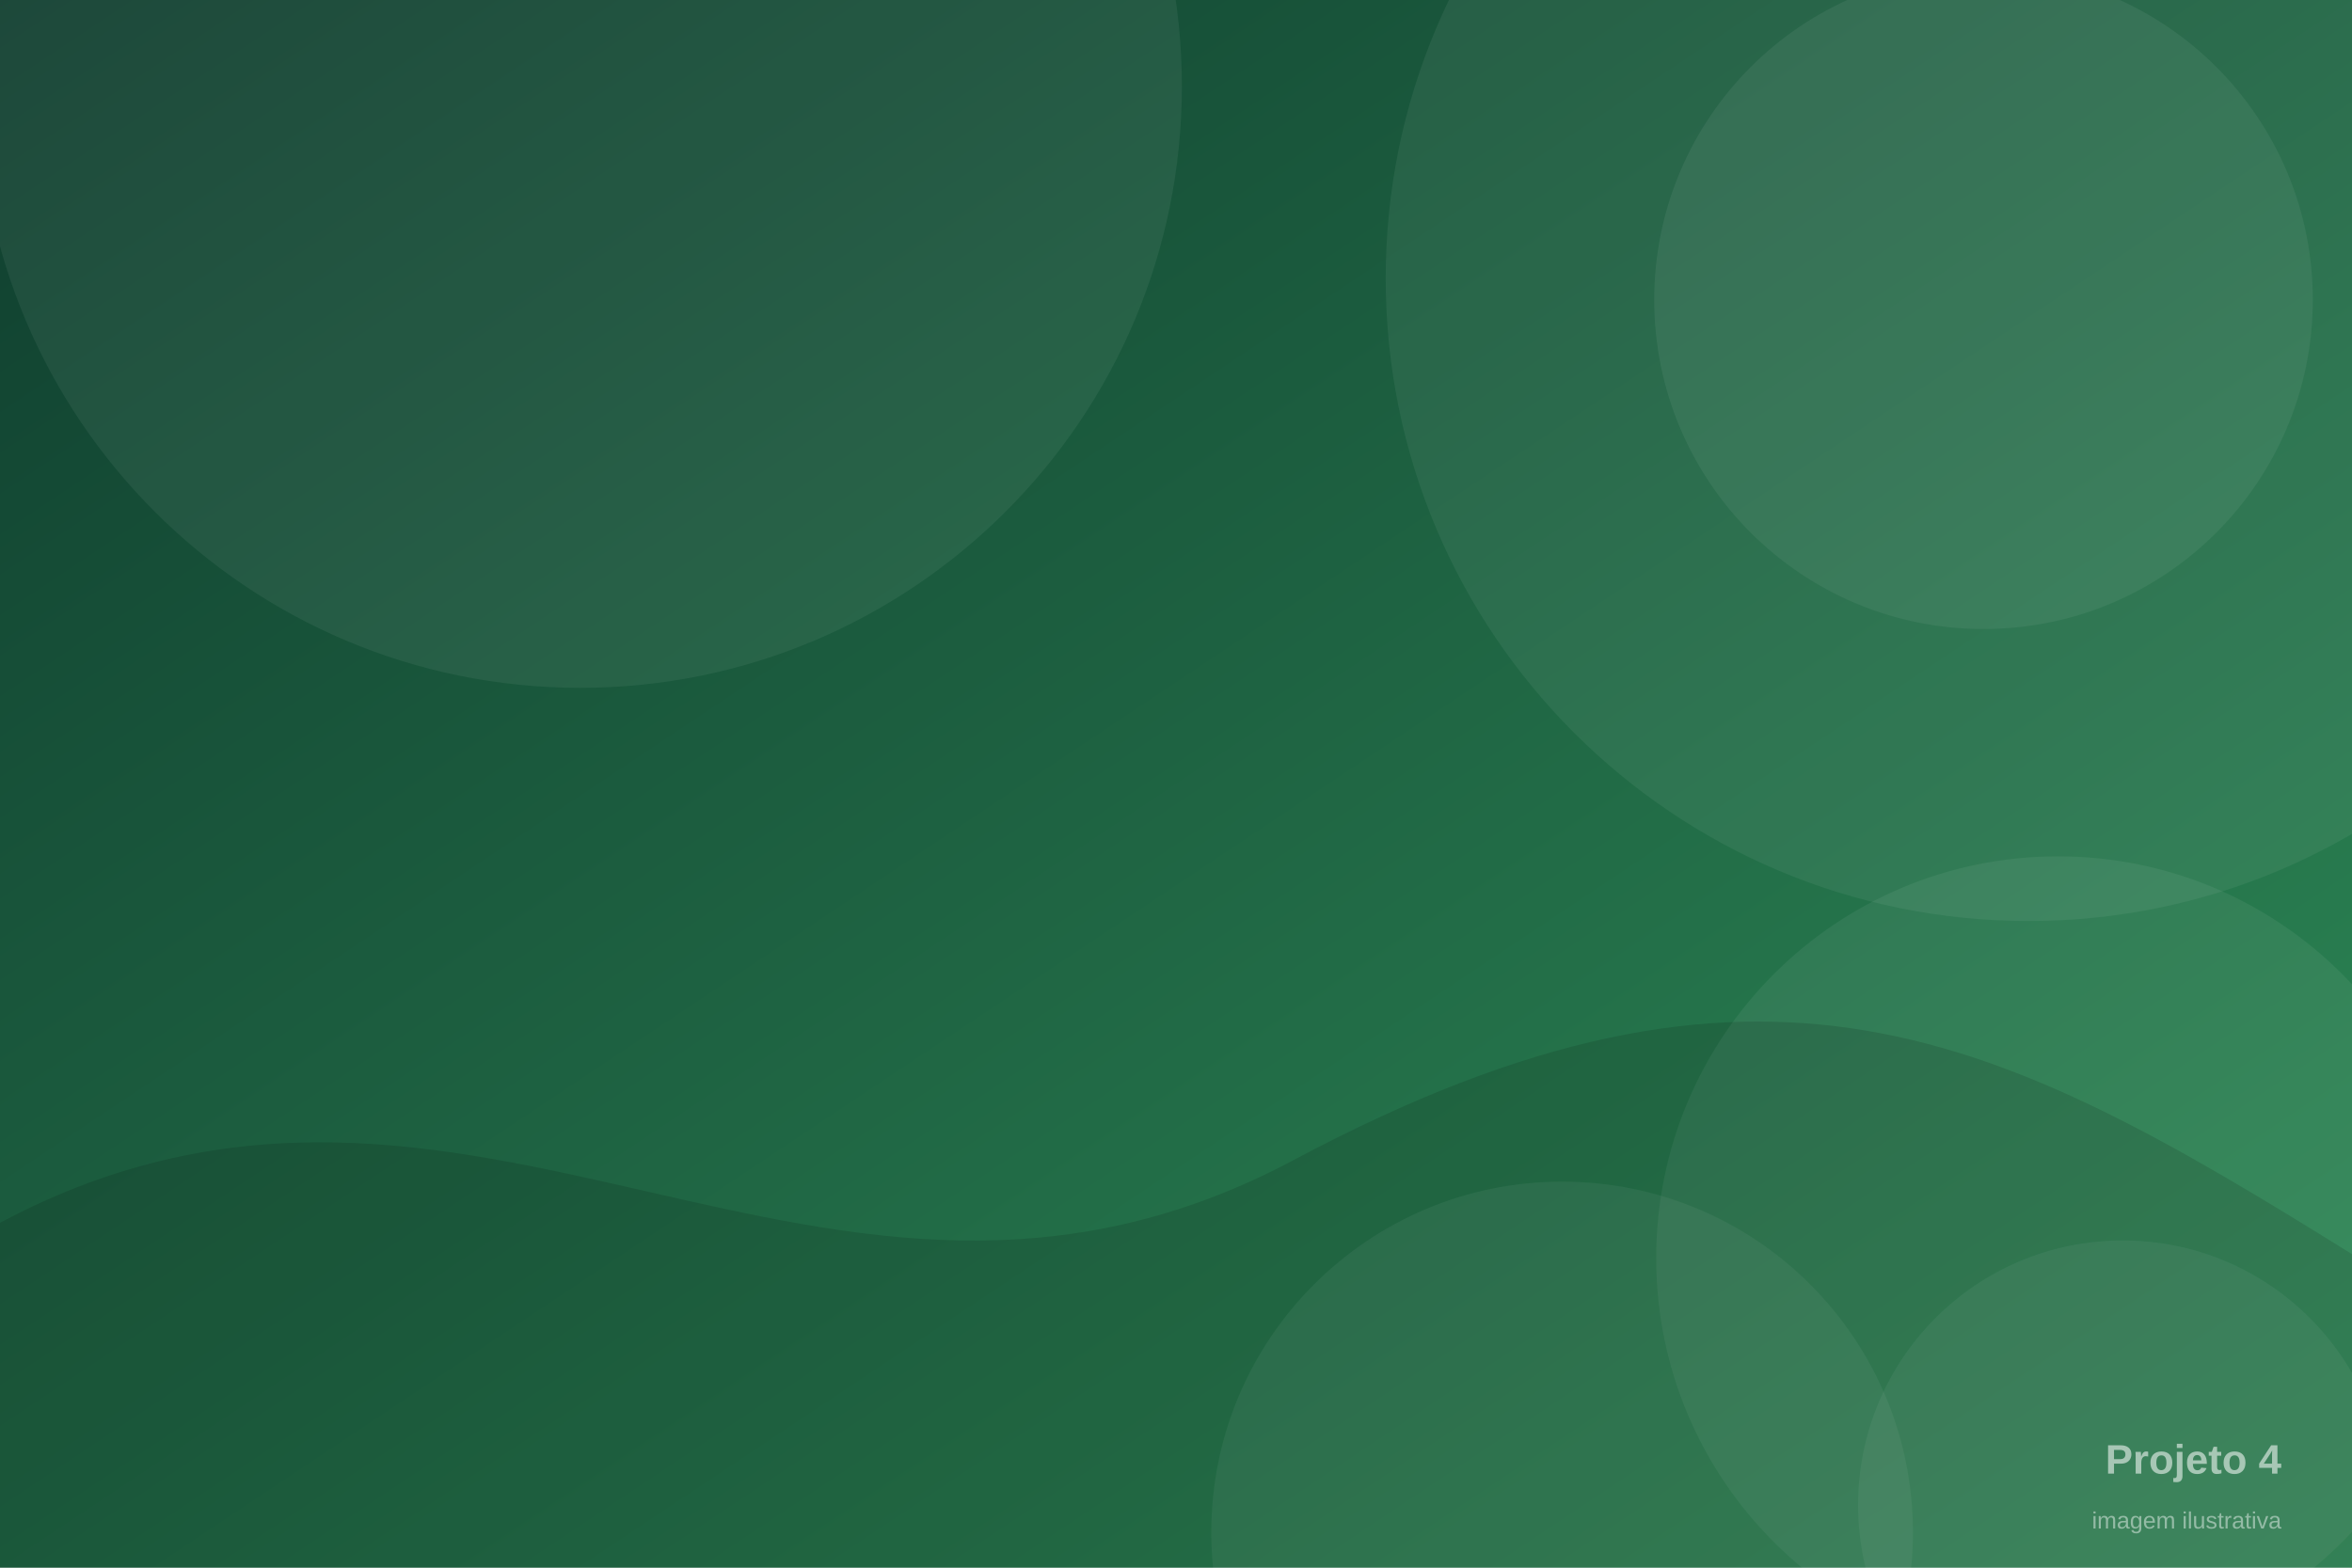
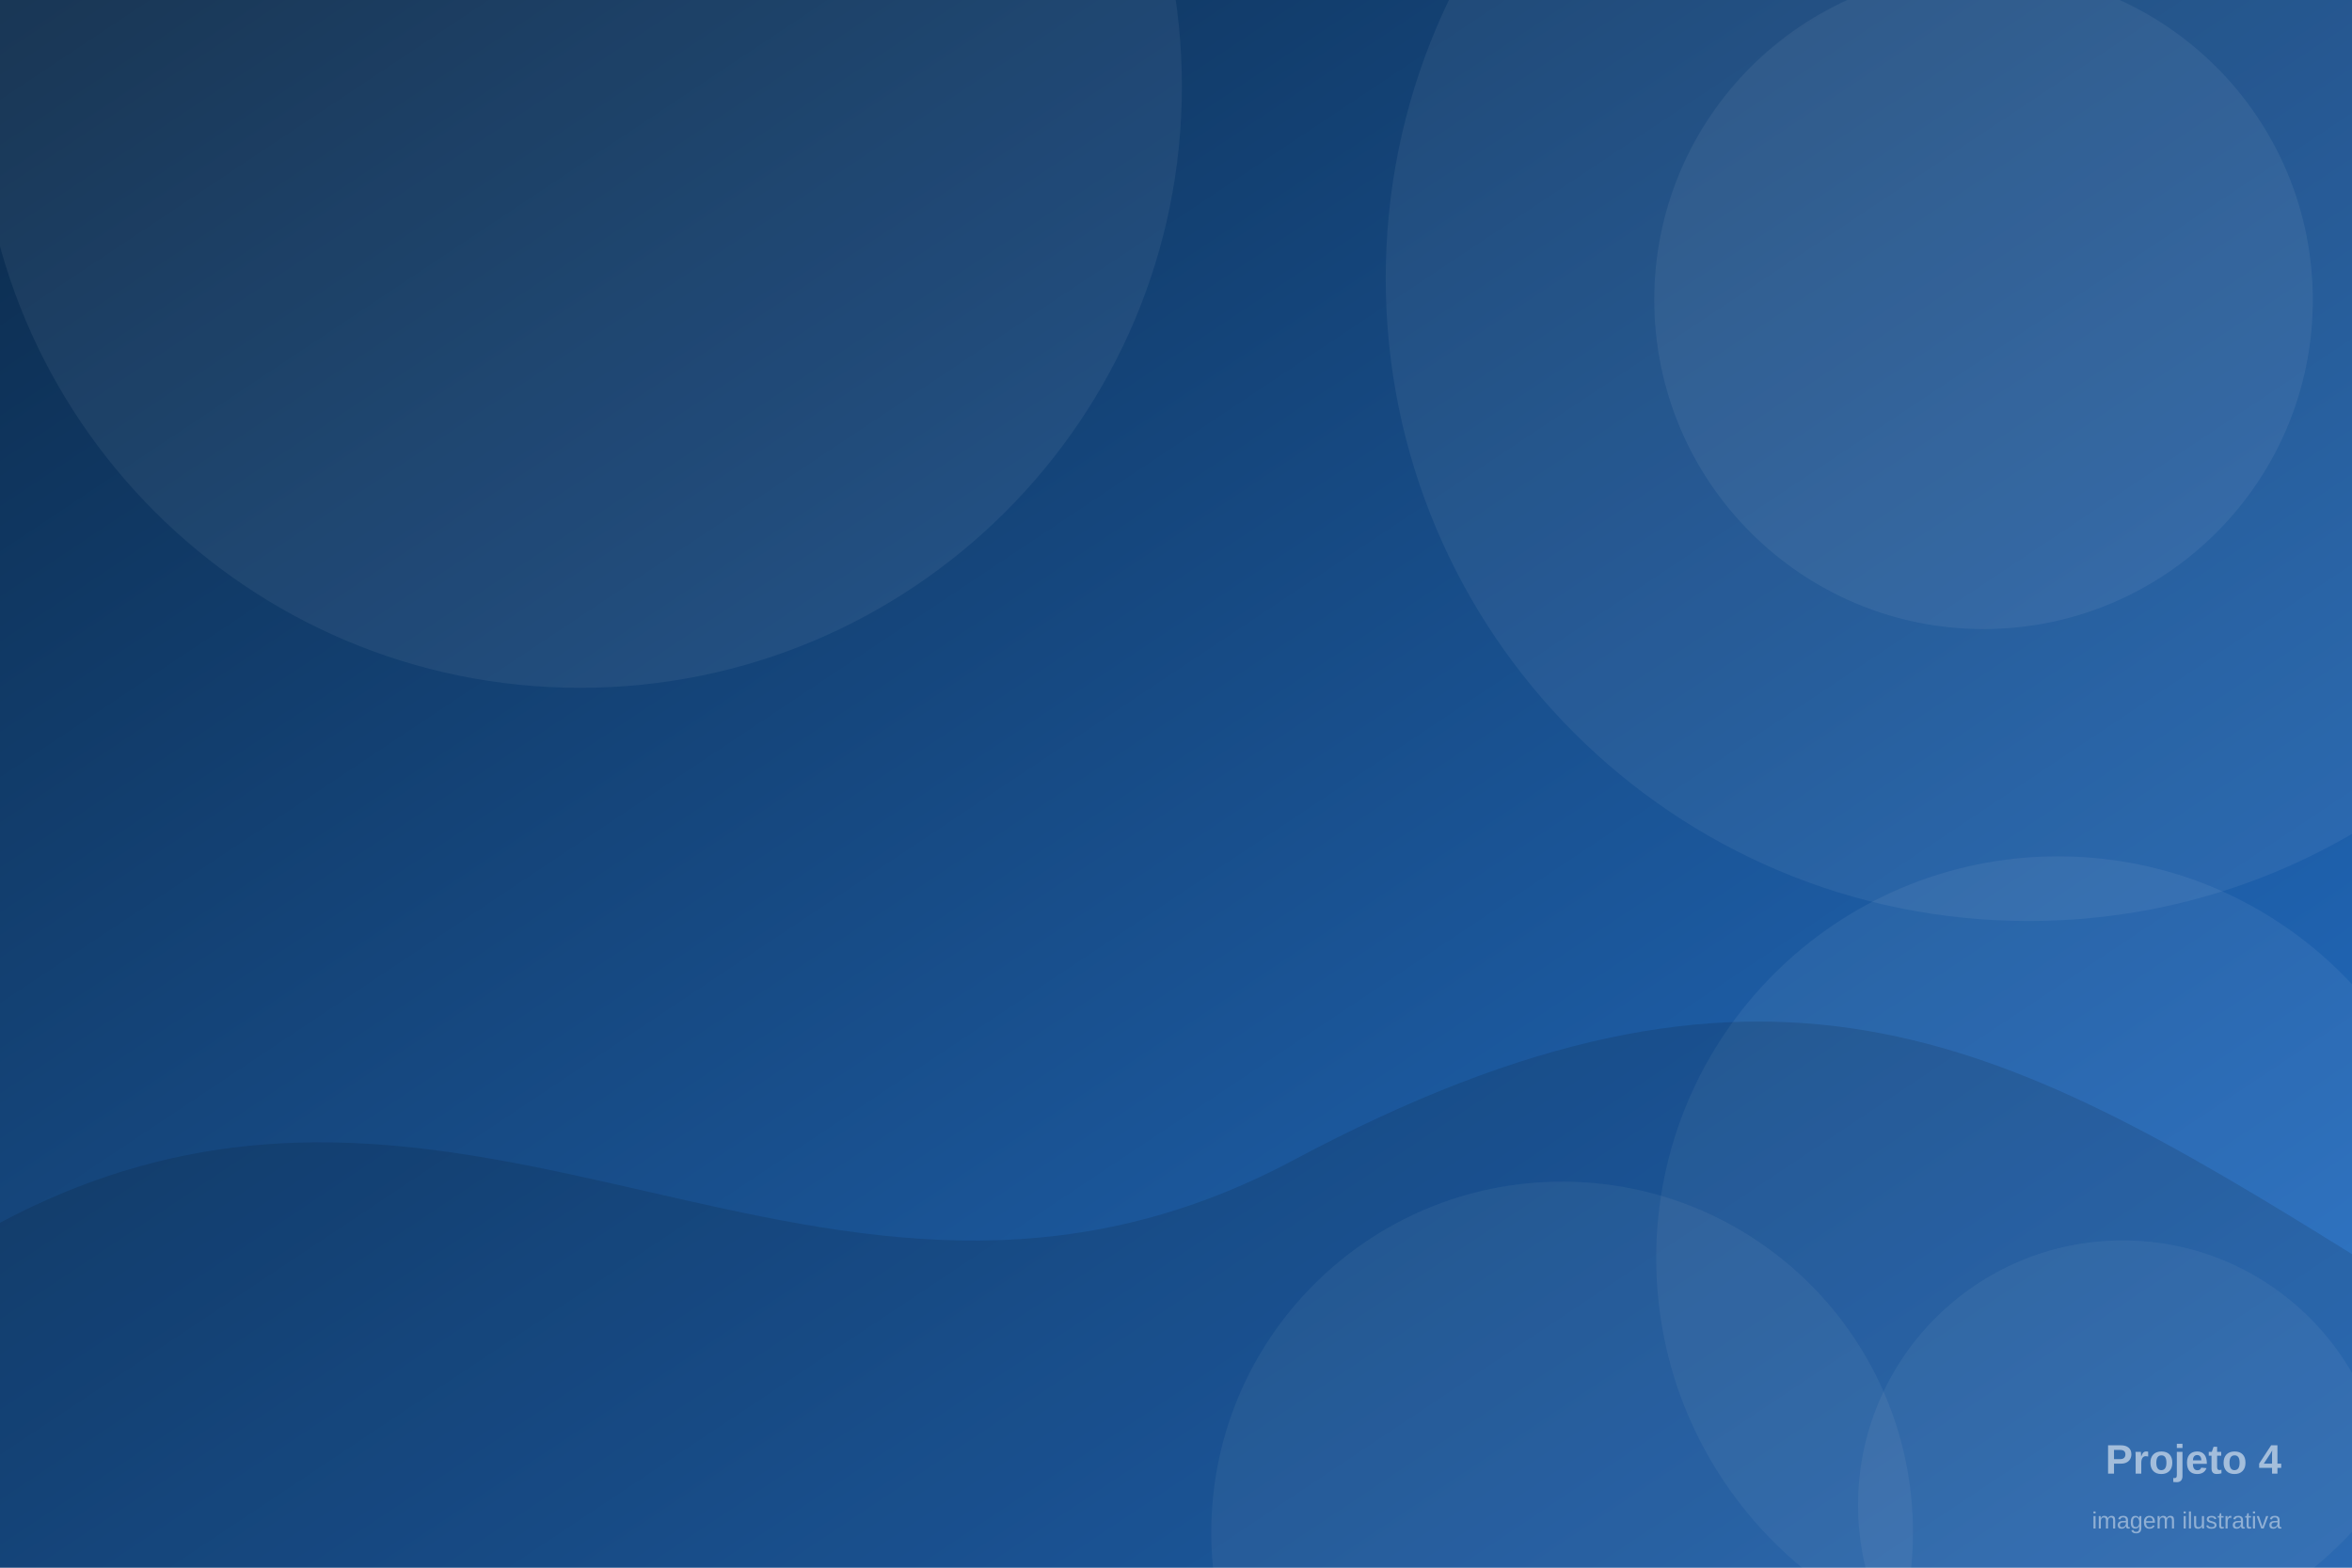
<svg xmlns="http://www.w3.org/2000/svg" width="1200" height="800" viewBox="0 0 1200 800" role="img" aria-label="Projeto 4">
  <defs>
    <linearGradient id="g" x1="0" y1="0" x2="1" y2="1">
-       <stop offset="0" stop-color="#0f3d2e" />
-       <stop offset="1" stop-color="#2e8b57" />
+       <stop offset="0" stop-color="#0b2a4a" />
+       <stop offset="1" stop-color="#2470c8" />
    </linearGradient>
  </defs>
  <rect width="1200" height="800" fill="url(#g)" />
  <circle cx="1083" cy="768" r="135" fill="#ffffff" opacity="0.06" />
  <circle cx="797" cy="782" r="179" fill="#ffffff" opacity="0.06" />
  <circle cx="1012" cy="153" r="168" fill="#ffffff" opacity="0.06" />
  <circle cx="296" cy="44" r="307" fill="#ffffff" opacity="0.06" />
  <circle cx="1050" cy="642" r="205" fill="#ffffff" opacity="0.06" />
  <circle cx="1035" cy="142" r="328" fill="#ffffff" opacity="0.06" />
  <path d="M0 624 C 240 496, 420 720, 660 592 S 1020 528, 1200 640 L 1200 800 L 0 800 Z" fill="#000" opacity="0.12" />
  <g font-family="Montserrat, Arial, sans-serif" text-anchor="end" fill="#ffffff">
    <text x="1164" y="752" font-size="21" font-weight="700" opacity="0.55">Projeto 4</text>
    <text x="1164" y="780" font-size="12" opacity="0.45">imagem ilustrativa</text>
  </g>
</svg>
